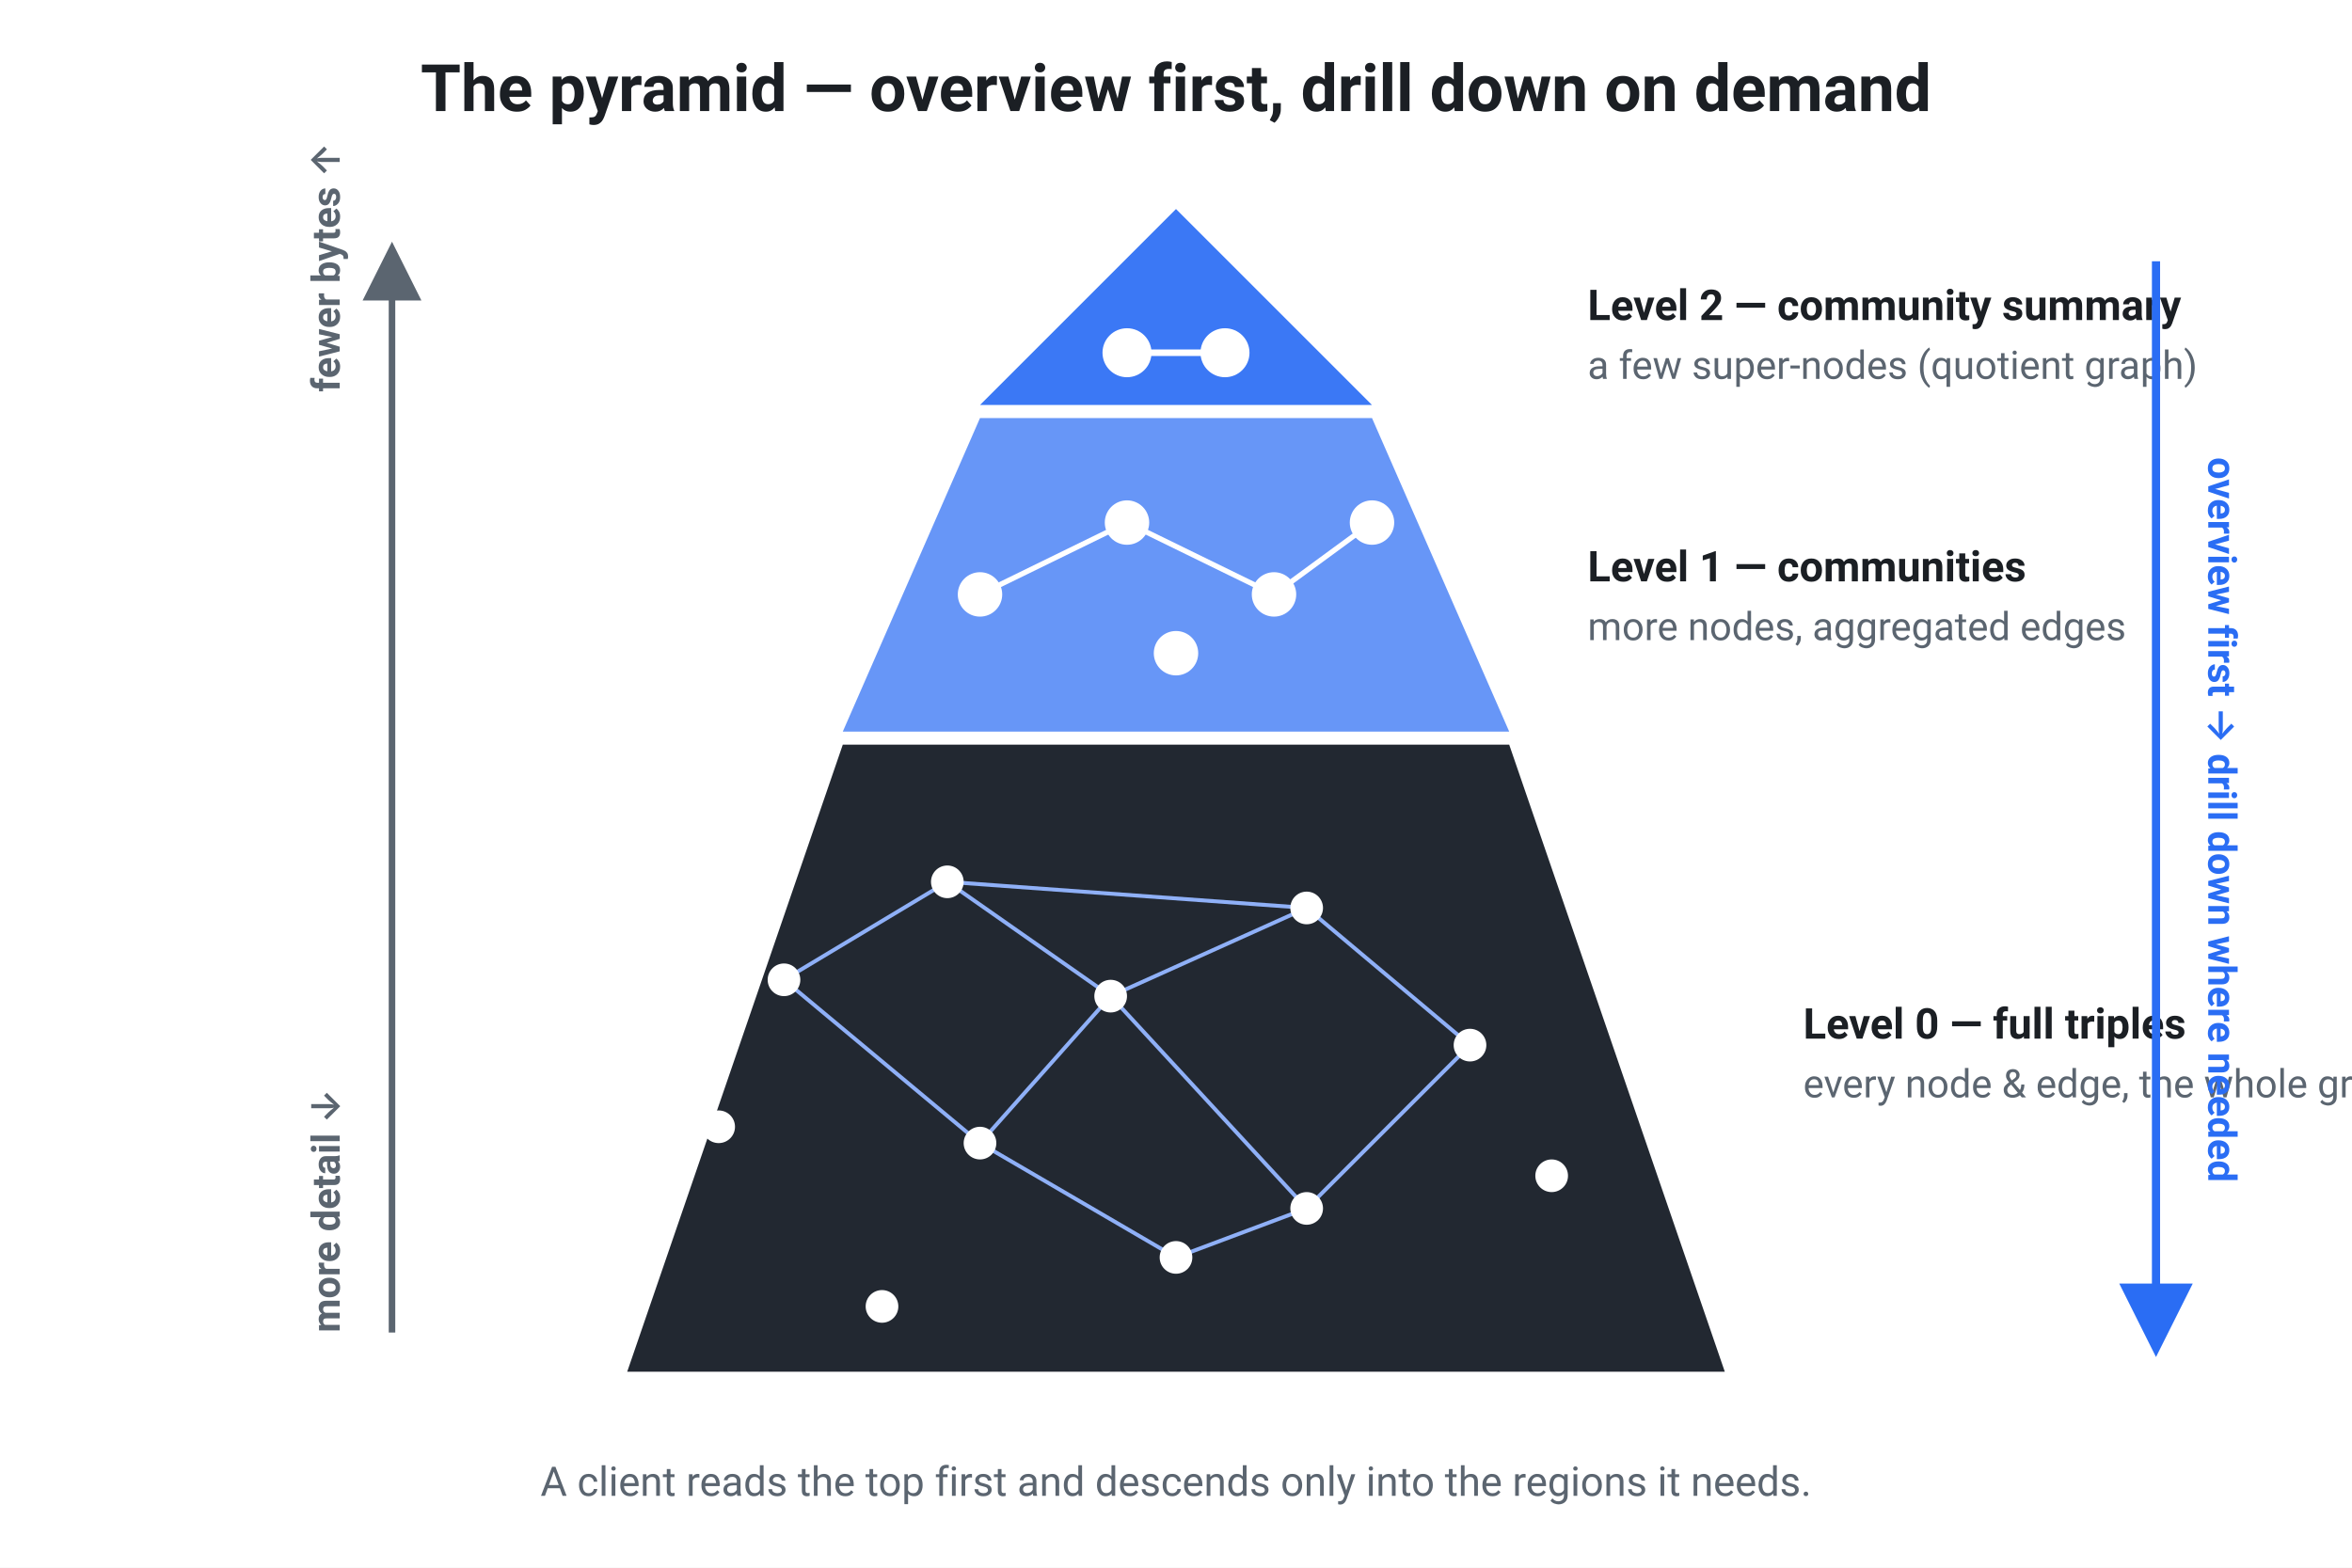
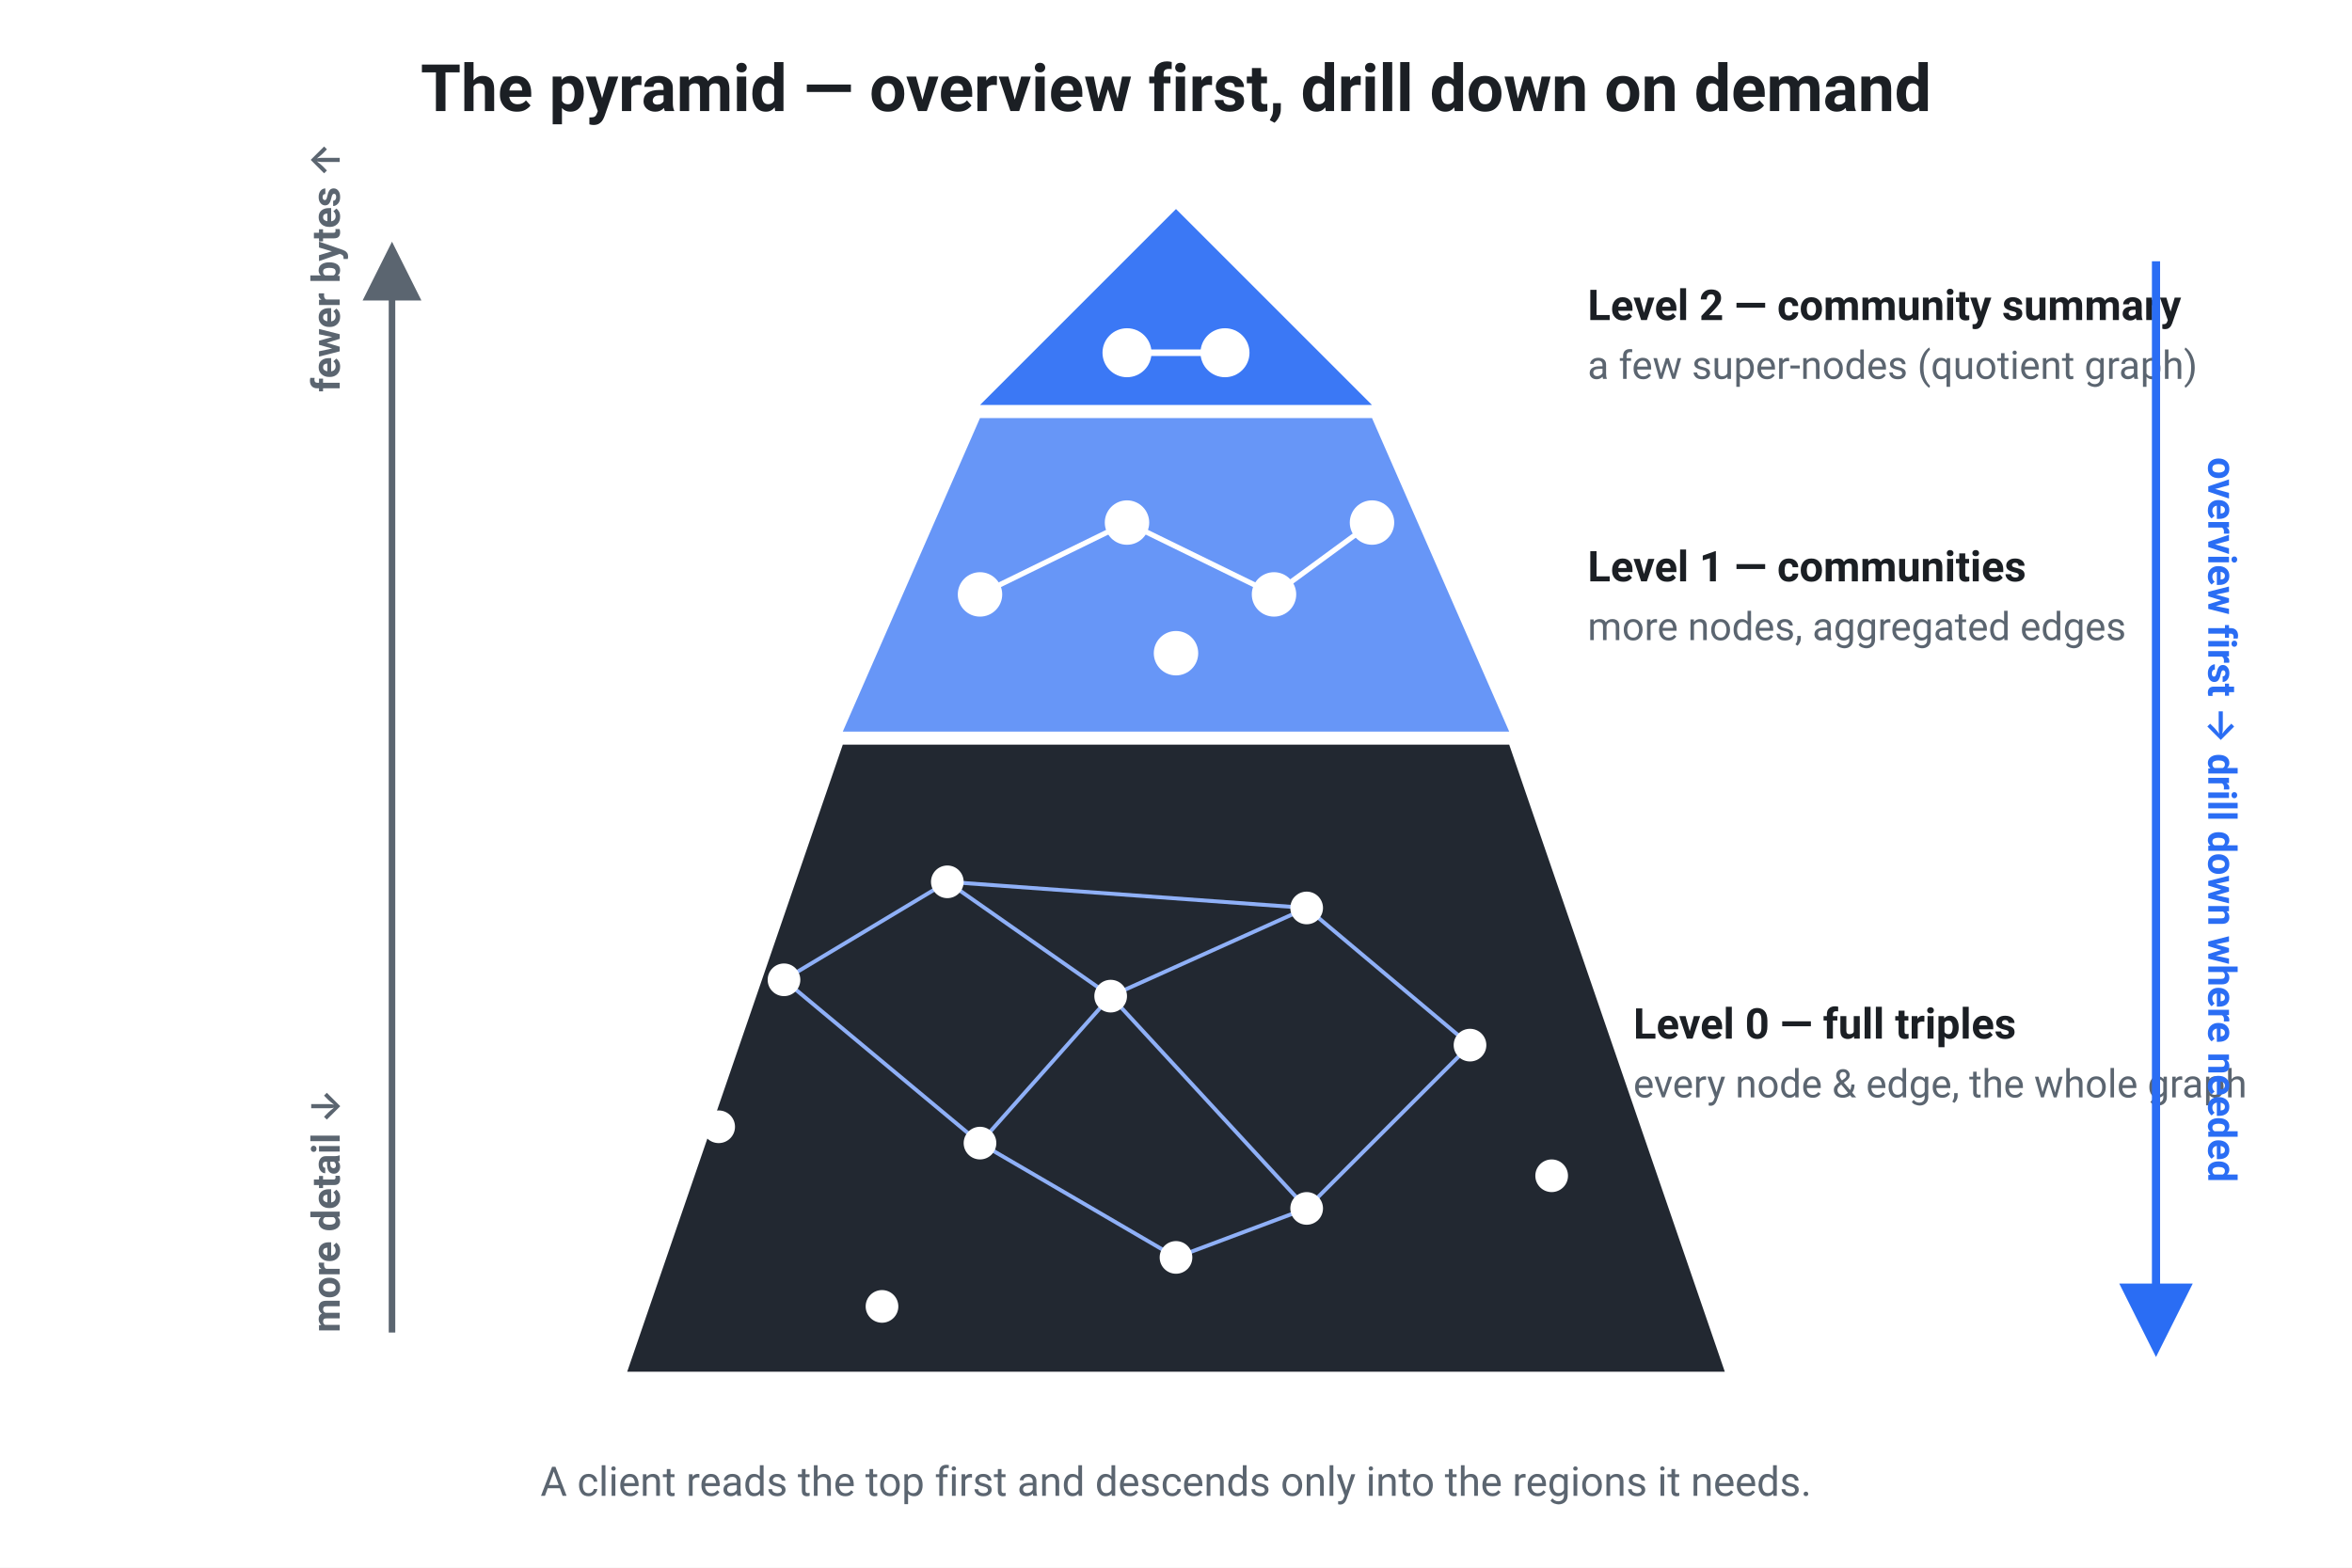
<svg xmlns="http://www.w3.org/2000/svg" viewBox="0 0 720 480" font-family="-apple-system,Segoe UI,Roboto,sans-serif" role="img" aria-labelledby="t">
  <rect width="720" height="480" fill="#ffffff" />
  <text x="360" y="34" text-anchor="middle" font-size="20" font-weight="700" fill="#1b1f24">The pyramid — overview first, drill down on demand</text>
  <polygon points="360,64 300,124 420,124" fill="#2a6df4" opacity="0.92" />
  <g fill="#ffffff" stroke="#ffffff">
    <circle cx="345" cy="108" r="7" />
    <circle cx="375" cy="108" r="7" />
    <line x1="352" y1="108" x2="368" y2="108" stroke-width="2" />
  </g>
  <text x="486" y="98" font-size="13" font-weight="700" fill="#1b1f24">Level 2 — community summary</text>
  <text x="486" y="116" font-size="12" fill="#5b6570">a few super-nodes (quotient graph)</text>
  <polygon points="300,128 420,128 462,224 258,224" fill="#5a8df6" opacity="0.92" />
  <g fill="#ffffff" stroke="#ffffff" stroke-width="1.6">
    <line x1="300" y1="182" x2="345" y2="160" />
    <line x1="345" y1="160" x2="390" y2="182" />
    <line x1="390" y1="182" x2="420" y2="160" />
    <circle cx="300" cy="182" r="6" />
    <circle cx="345" cy="160" r="6" />
    <circle cx="390" cy="182" r="6" />
    <circle cx="420" cy="160" r="6" />
    <circle cx="360" cy="200" r="6" />
  </g>
  <text x="486" y="178" font-size="13" font-weight="700" fill="#1b1f24">Level 1 — communities</text>
  <text x="486" y="196" font-size="12" fill="#5b6570">more nodes, aggregated edges</text>
  <polygon points="258,228 462,228 528,420 192,420" fill="#0f1620" opacity="0.92" />
  <g fill="#ffffff" stroke="#8fb0f7" stroke-width="1.2">
    <line x1="240" y1="300" x2="290" y2="270" />
    <line x1="290" y1="270" x2="340" y2="305" />
    <line x1="340" y1="305" x2="300" y2="350" />
    <line x1="300" y1="350" x2="240" y2="300" />
    <line x1="340" y1="305" x2="400" y2="278" />
    <line x1="400" y1="278" x2="450" y2="320" />
    <line x1="450" y1="320" x2="400" y2="370" />
    <line x1="400" y1="370" x2="340" y2="305" />
    <line x1="300" y1="350" x2="360" y2="385" />
    <line x1="360" y1="385" x2="400" y2="370" />
    <line x1="290" y1="270" x2="400" y2="278" />
    <g fill="#ffffff" stroke="none">
      <circle cx="240" cy="300" r="5" />
      <circle cx="290" cy="270" r="5" />
      <circle cx="340" cy="305" r="5" />
      <circle cx="300" cy="350" r="5" />
      <circle cx="400" cy="278" r="5" />
      <circle cx="450" cy="320" r="5" />
      <circle cx="400" cy="370" r="5" />
      <circle cx="360" cy="385" r="5" />
      <circle cx="475" cy="360" r="5" />
      <circle cx="220" cy="345" r="5" />
      <circle cx="270" cy="400" r="5" />
    </g>
  </g>
-   <text x="552" y="318" font-size="13" font-weight="700" fill="#1b1f24">Level 0 — full triples</text>
-   <text x="552" y="336" font-size="12" fill="#5b6570">every node &amp; edge, the whole graph</text>
+   <text x="500" y="318" font-size="13" font-weight="700" fill="#1b1f24">Level 0 — full triples</text>
+   <text x="500" y="336" font-size="12" fill="#5b6570">every node &amp; edge, the whole graph</text>
  <defs>
    <marker id="ar" markerWidth="9" markerHeight="9" refX="6" refY="4.5" orient="auto">
      <path d="M0,0 L9,4.5 L0,9 Z" fill="#2a6df4" />
    </marker>
  </defs>
  <line x1="660" y1="80" x2="660" y2="408" stroke="#2a6df4" stroke-width="2.5" marker-end="url(#ar)" />
  <text x="676" y="140" font-size="12" font-weight="600" fill="#2a6df4" transform="rotate(90 676 140)">overview first  →  drill down where needed</text>
  <line x1="120" y1="408" x2="120" y2="80" stroke="#5b6570" stroke-width="2" marker-end="url(#arm)" />
  <defs>
    <marker id="arm" markerWidth="9" markerHeight="9" refX="6" refY="4.5" orient="auto">
      <path d="M0,0 L9,4.5 L0,9 Z" fill="#5b6570" />
    </marker>
  </defs>
  <text x="104" y="120" font-size="12" font-weight="600" fill="#5b6570" transform="rotate(-90 104 120)">fewer bytes  ↑</text>
  <text x="104" y="408" font-size="12" font-weight="600" fill="#5b6570" transform="rotate(-90 104 408)">more detail  ↓</text>
  <text x="360" y="458" text-anchor="middle" font-size="12.5" fill="#5b6570">A client reads the top first and descends only into the regions it needs.</text>
</svg>
